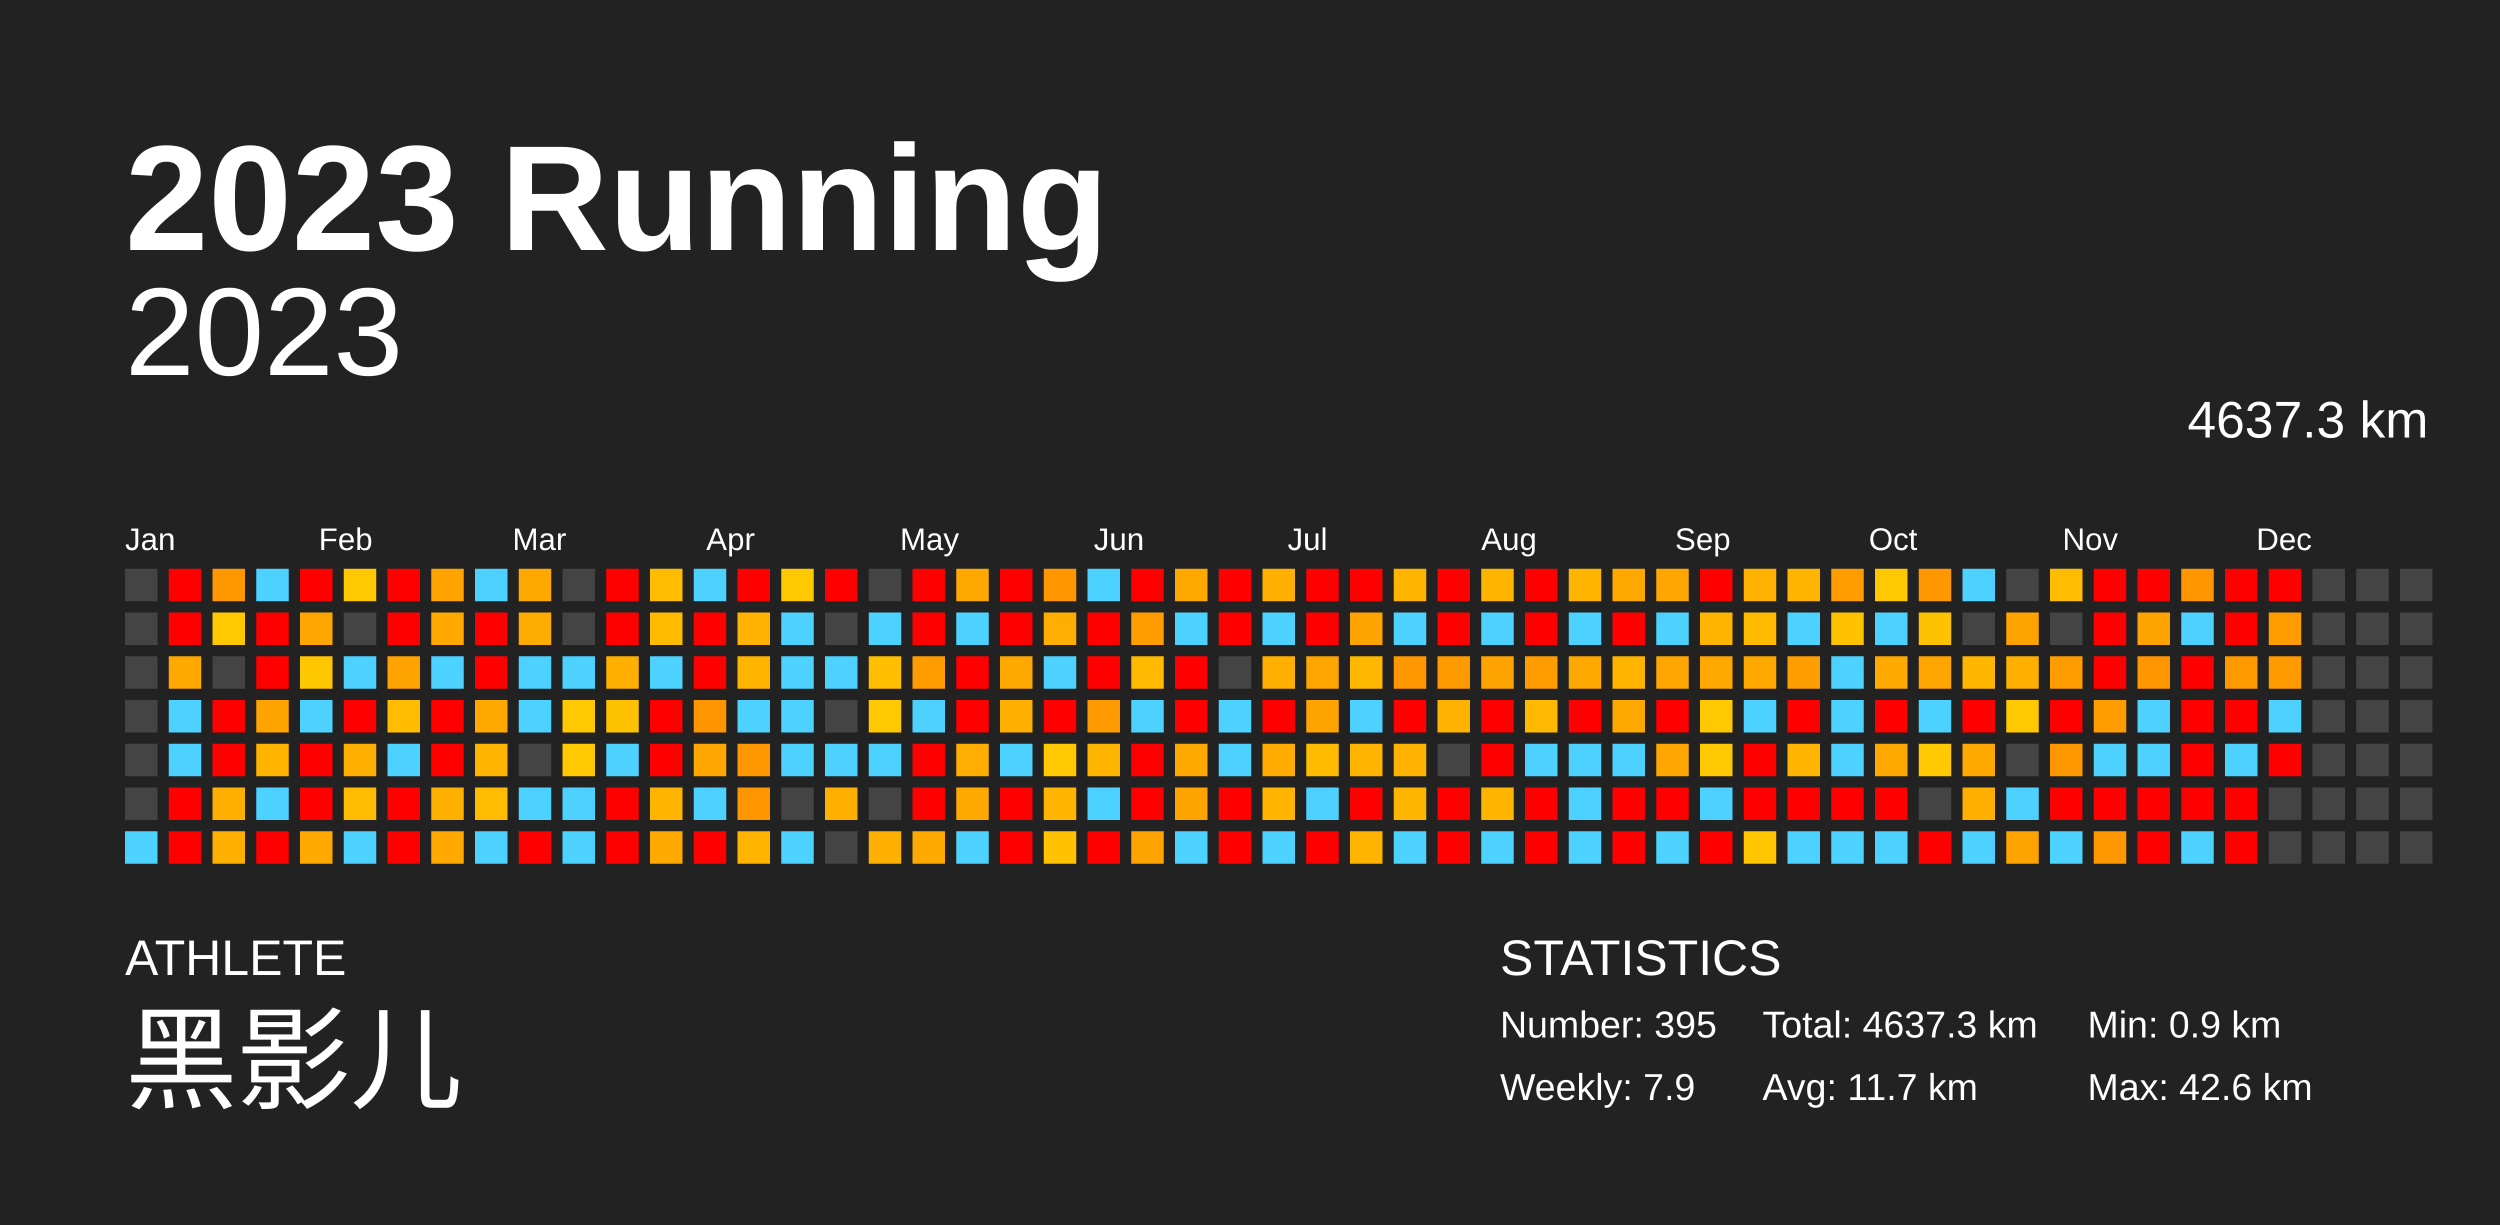
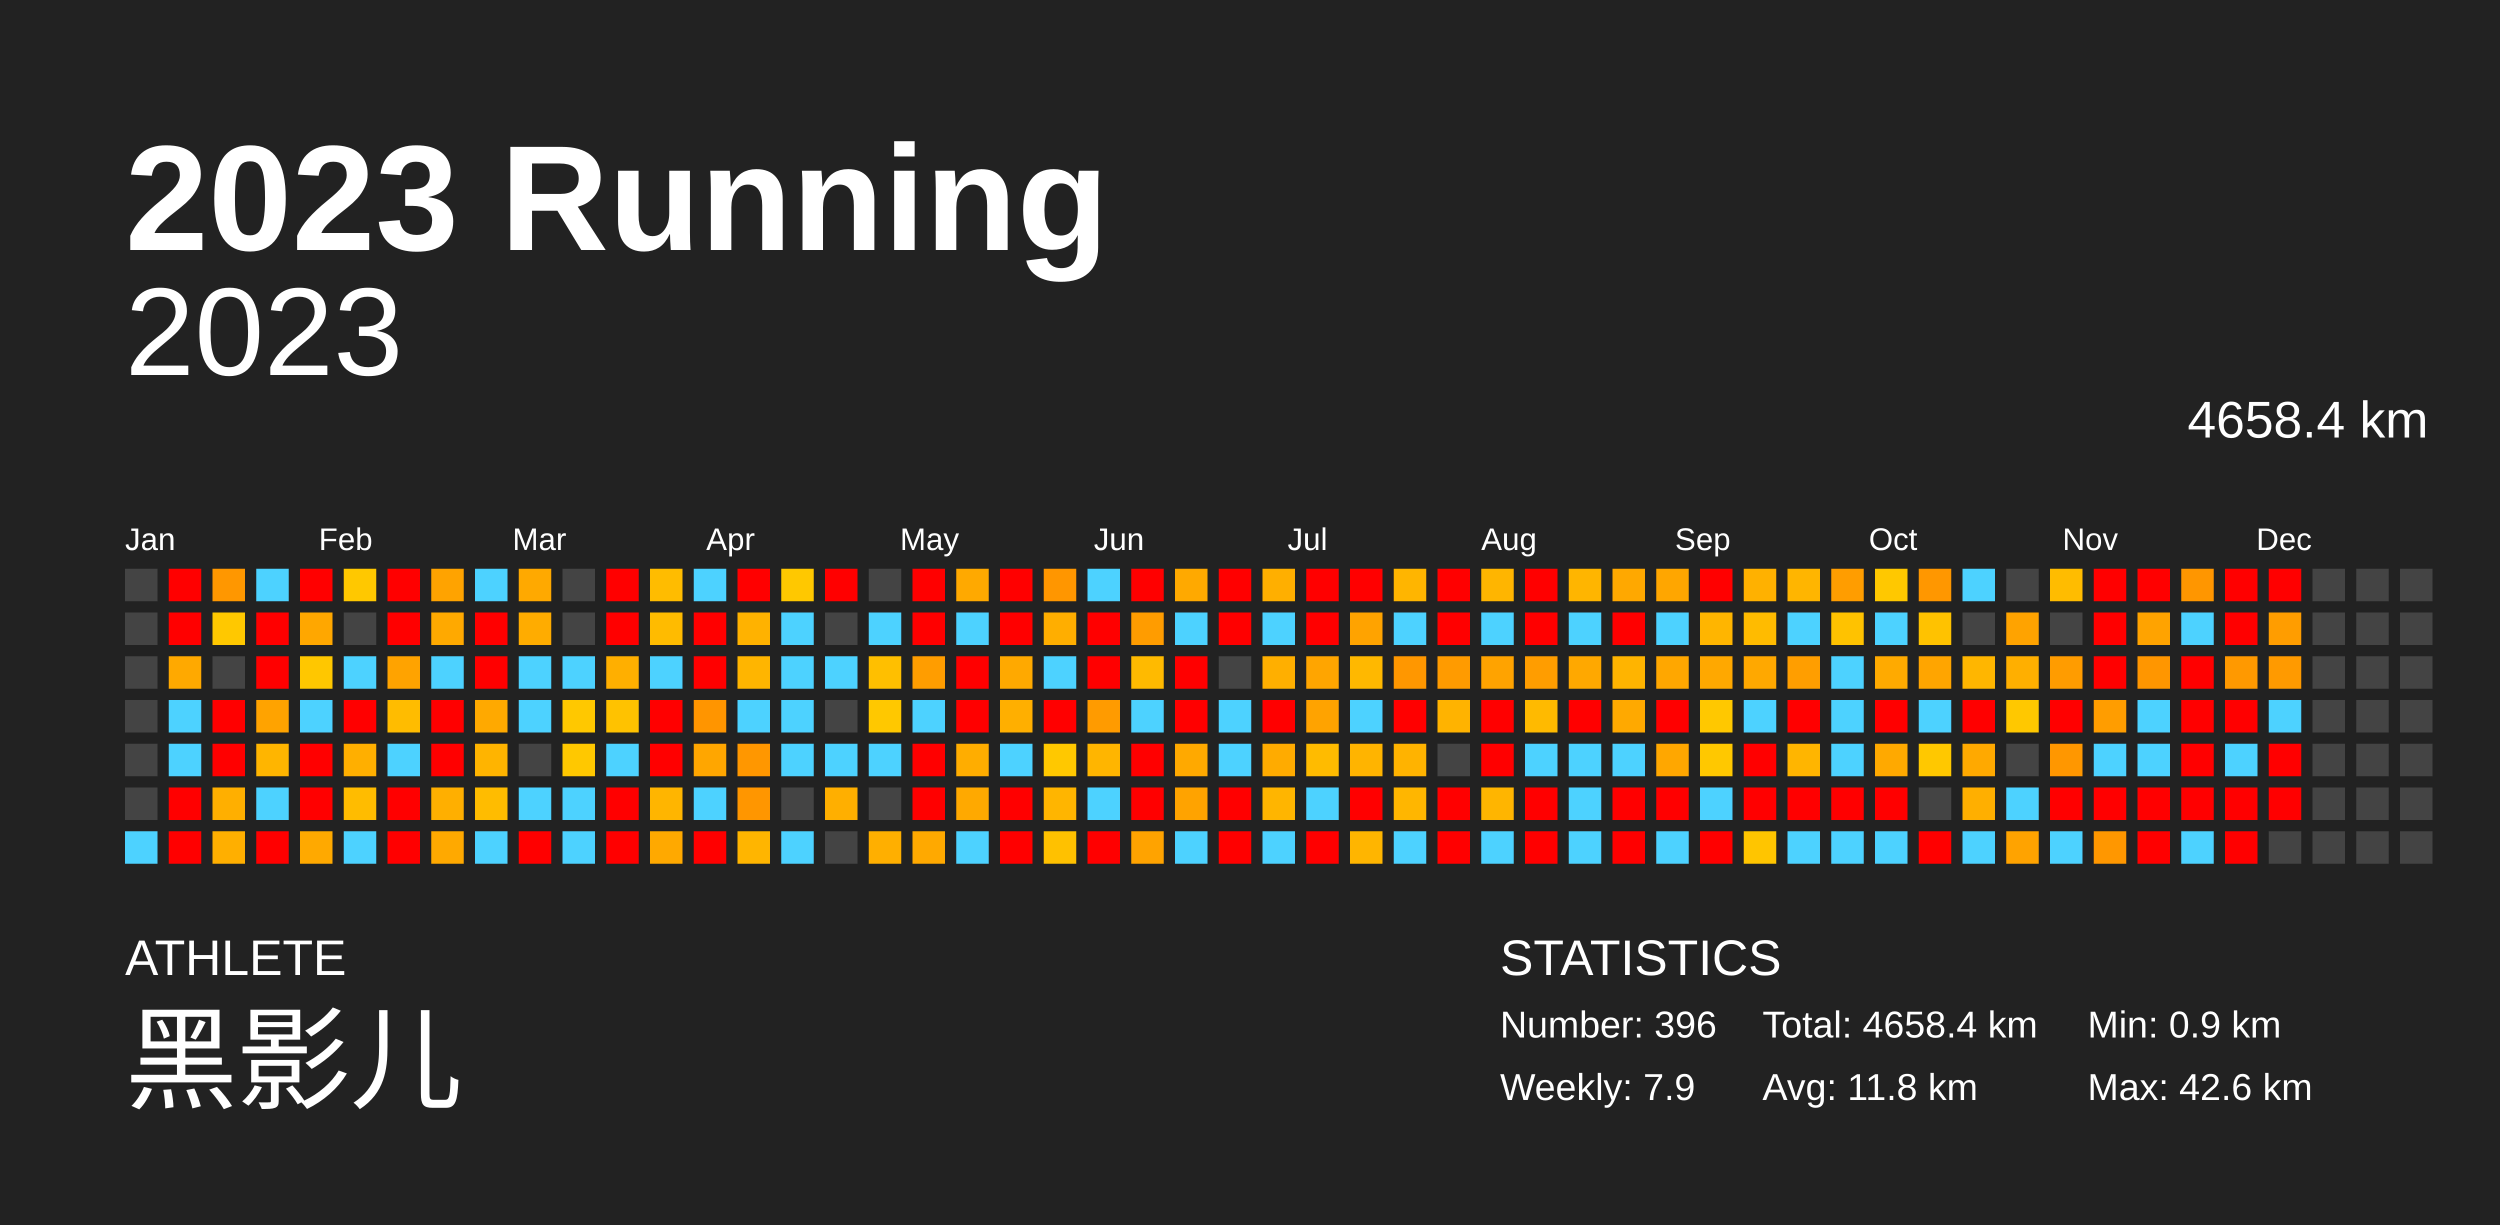
<svg xmlns="http://www.w3.org/2000/svg" baseProfile="full" height="98mm" version="1.1" viewBox="0,0,200,98" width="200mm">
  <defs />
  <rect fill="#222222" height="98" width="200" x="0" y="0" />
  <text fill="#FFFFFF" style="font-size:12px; font-family:Arial; font-weight:bold;" x="10" y="20">2023 Running</text>
  <text fill="#FFFFFF" style="font-size:4px; font-family:Arial" x="10" y="78">ATHLETE</text>
  <text fill="#FFFFFF" style="font-size:9px; font-family:Arial" x="10" y="88">黑影儿</text>
  <text fill="#FFFFFF" style="font-size:4px; font-family:Arial" x="120" y="78">STATISTICS</text>
-   <text fill="#FFFFFF" style="font-size:3px; font-family:Arial" x="120" y="83">Number: 395</text>
+   <text fill="#FFFFFF" style="font-size:3px; font-family:Arial" x="120" y="83">Number: 396</text>
  <text fill="#FFFFFF" style="font-size:3px; font-family:Arial" x="120" y="88">Weekly: 7.9</text>
-   <text fill="#FFFFFF" style="font-size:3px; font-family:Arial" x="141" y="83">Total: 4637.3 km</text>
-   <text fill="#FFFFFF" style="font-size:3px; font-family:Arial" x="141" y="88">Avg: 11.7 km</text>
+   <text fill="#FFFFFF" style="font-size:3px; font-family:Arial" x="141" y="83">Total: 4658.4 km</text>
+   <text fill="#FFFFFF" style="font-size:3px; font-family:Arial" x="141" y="88">Avg: 11.8 km</text>
  <text fill="#FFFFFF" style="font-size:3px; font-family:Arial" x="167" y="83">Min: 0.9 km</text>
  <text fill="#FFFFFF" style="font-size:3px; font-family:Arial" x="167" y="88">Max: 42.6 km</text>
  <text alignment-baseline="hanging" fill="#FFFFFF" style="font-size:10.0px; font-family:Arial;" x="10" y="30">2023</text>
-   <text alignment-baseline="hanging" fill="#FFFFFF" style="font-size:4.125px; font-family:Arial;" x="175" y="35">4637.3 km</text>
+   <text alignment-baseline="hanging" fill="#FFFFFF" style="font-size:4.125px; font-family:Arial;" x="175" y="35">4658.4 km</text>
  <text fill="#FFFFFF" style="font-size:2.5px; font-family:Arial" x="10.0" y="44">Jan</text>
  <text fill="#FFFFFF" style="font-size:2.5px; font-family:Arial" x="25.5" y="44">Feb</text>
  <text fill="#FFFFFF" style="font-size:2.5px; font-family:Arial" x="41.0" y="44">Mar</text>
  <text fill="#FFFFFF" style="font-size:2.5px; font-family:Arial" x="56.5" y="44">Apr</text>
  <text fill="#FFFFFF" style="font-size:2.5px; font-family:Arial" x="72.0" y="44">May</text>
  <text fill="#FFFFFF" style="font-size:2.5px; font-family:Arial" x="87.5" y="44">Jun</text>
  <text fill="#FFFFFF" style="font-size:2.5px; font-family:Arial" x="103.0" y="44">Jul</text>
  <text fill="#FFFFFF" style="font-size:2.5px; font-family:Arial" x="118.5" y="44">Aug</text>
  <text fill="#FFFFFF" style="font-size:2.5px; font-family:Arial" x="134.0" y="44">Sep</text>
  <text fill="#FFFFFF" style="font-size:2.5px; font-family:Arial" x="149.5" y="44">Oct</text>
  <text fill="#FFFFFF" style="font-size:2.5px; font-family:Arial" x="165.0" y="44">Nov</text>
  <text fill="#FFFFFF" style="font-size:2.5px; font-family:Arial" x="180.5" y="44">Dec</text>
  <rect fill="#444444" height="2.6" width="2.6" x="10.0" y="45.5" />
  <rect fill="#444444" height="2.6" width="2.6" x="10.0" y="49.0" />
  <rect fill="#444444" height="2.6" width="2.6" x="10.0" y="52.5" />
  <rect fill="#444444" height="2.6" width="2.6" x="10.0" y="56.0" />
  <rect fill="#444444" height="2.6" width="2.6" x="10.0" y="59.5" />
  <rect fill="#444444" height="2.6" width="2.6" x="10.0" y="63.0" />
  <rect fill="#4dd2ff" height="2.6" width="2.6" x="10.0" y="66.5" />
  <rect fill="red" height="2.6" width="2.6" x="13.5" y="45.5" />
  <rect fill="red" height="2.6" width="2.6" x="13.5" y="49.0" />
  <rect fill="#ffa900" height="2.6" width="2.6" x="13.5" y="52.5" />
  <rect fill="#4dd2ff" height="2.6" width="2.6" x="13.5" y="56.0" />
  <rect fill="#4dd2ff" height="2.6" width="2.6" x="13.5" y="59.5" />
  <rect fill="red" height="2.6" width="2.6" x="13.5" y="63.0" />
  <rect fill="red" height="2.6" width="2.6" x="13.5" y="66.5" />
  <rect fill="#ff9700" height="2.6" width="2.6" x="17.0" y="45.5" />
  <rect fill="#ffc800" height="2.6" width="2.6" x="17.0" y="49.0" />
  <rect fill="#444444" height="2.6" width="2.6" x="17.0" y="52.5" />
  <rect fill="red" height="2.6" width="2.6" x="17.0" y="56.0" />
  <rect fill="red" height="2.6" width="2.6" x="17.0" y="59.5" />
  <rect fill="#ffaf00" height="2.6" width="2.6" x="17.0" y="63.0" />
  <rect fill="#ffaf00" height="2.6" width="2.6" x="17.0" y="66.5" />
  <rect fill="#4dd2ff" height="2.6" width="2.6" x="20.5" y="45.5" />
  <rect fill="red" height="2.6" width="2.6" x="20.5" y="49.0" />
  <rect fill="red" height="2.6" width="2.6" x="20.5" y="52.5" />
  <rect fill="#ffa300" height="2.6" width="2.6" x="20.5" y="56.0" />
  <rect fill="#ffb500" height="2.6" width="2.6" x="20.5" y="59.5" />
  <rect fill="#4dd2ff" height="2.6" width="2.6" x="20.5" y="63.0" />
  <rect fill="red" height="2.6" width="2.6" x="20.5" y="66.5" />
  <rect fill="red" height="2.6" width="2.6" x="24.0" y="45.5" />
  <rect fill="#ffa700" height="2.6" width="2.6" x="24.0" y="49.0" />
  <rect fill="#ffc700" height="2.6" width="2.6" x="24.0" y="52.5" />
  <rect fill="#4dd2ff" height="2.6" width="2.6" x="24.0" y="56.0" />
  <rect fill="red" height="2.6" width="2.6" x="24.0" y="59.5" />
  <rect fill="red" height="2.6" width="2.6" x="24.0" y="63.0" />
  <rect fill="#ffa900" height="2.6" width="2.6" x="24.0" y="66.5" />
  <rect fill="#ffc800" height="2.6" width="2.6" x="27.5" y="45.5" />
  <rect fill="#444444" height="2.6" width="2.6" x="27.5" y="49.0" />
  <rect fill="#4dd2ff" height="2.6" width="2.6" x="27.5" y="52.5" />
  <rect fill="red" height="2.6" width="2.6" x="27.5" y="56.0" />
  <rect fill="#ffaf00" height="2.6" width="2.6" x="27.5" y="59.5" />
  <rect fill="#ffbc00" height="2.6" width="2.6" x="27.5" y="63.0" />
  <rect fill="#4dd2ff" height="2.6" width="2.6" x="27.5" y="66.5" />
  <rect fill="red" height="2.6" width="2.6" x="31.0" y="45.5" />
  <rect fill="red" height="2.6" width="2.6" x="31.0" y="49.0" />
  <rect fill="#ffa300" height="2.6" width="2.6" x="31.0" y="52.5" />
  <rect fill="#ffbc00" height="2.6" width="2.6" x="31.0" y="56.0" />
  <rect fill="#4dd2ff" height="2.6" width="2.6" x="31.0" y="59.5" />
  <rect fill="red" height="2.6" width="2.6" x="31.0" y="63.0" />
  <rect fill="red" height="2.6" width="2.6" x="31.0" y="66.5" />
  <rect fill="#ffa300" height="2.6" width="2.6" x="34.5" y="45.5" />
  <rect fill="#ffa900" height="2.6" width="2.6" x="34.5" y="49.0" />
  <rect fill="#4dd2ff" height="2.6" width="2.6" x="34.5" y="52.5" />
  <rect fill="red" height="2.6" width="2.6" x="34.5" y="56.0" />
  <rect fill="red" height="2.6" width="2.6" x="34.5" y="59.5" />
  <rect fill="#ffaf00" height="2.6" width="2.6" x="34.5" y="63.0" />
  <rect fill="#ffa900" height="2.6" width="2.6" x="34.5" y="66.5" />
  <rect fill="#4dd2ff" height="2.6" width="2.6" x="38.0" y="45.5" />
  <rect fill="red" height="2.6" width="2.6" x="38.0" y="49.0" />
  <rect fill="red" height="2.6" width="2.6" x="38.0" y="52.5" />
  <rect fill="#ffa900" height="2.6" width="2.6" x="38.0" y="56.0" />
  <rect fill="#ffb400" height="2.6" width="2.6" x="38.0" y="59.5" />
  <rect fill="#ffbc00" height="2.6" width="2.6" x="38.0" y="63.0" />
  <rect fill="#4dd2ff" height="2.6" width="2.6" x="38.0" y="66.5" />
  <rect fill="#ffa900" height="2.6" width="2.6" x="41.5" y="45.5" />
  <rect fill="#ffac00" height="2.6" width="2.6" x="41.5" y="49.0" />
  <rect fill="#4dd2ff" height="2.6" width="2.6" x="41.5" y="52.5" />
  <rect fill="#4dd2ff" height="2.6" width="2.6" x="41.5" y="56.0" />
  <rect fill="#444444" height="2.6" width="2.6" x="41.5" y="59.5" />
  <rect fill="#4dd2ff" height="2.6" width="2.6" x="41.5" y="63.0" />
  <rect fill="red" height="2.6" width="2.6" x="41.5" y="66.5" />
  <rect fill="#444444" height="2.6" width="2.6" x="45.0" y="45.5" />
  <rect fill="#444444" height="2.6" width="2.6" x="45.0" y="49.0" />
  <rect fill="#4dd2ff" height="2.6" width="2.6" x="45.0" y="52.5" />
  <rect fill="#ffc800" height="2.6" width="2.6" x="45.0" y="56.0" />
  <rect fill="#ffc800" height="2.6" width="2.6" x="45.0" y="59.5" />
  <rect fill="#4dd2ff" height="2.6" width="2.6" x="45.0" y="63.0" />
  <rect fill="#4dd2ff" height="2.6" width="2.6" x="45.0" y="66.5" />
  <rect fill="red" height="2.6" width="2.6" x="48.5" y="45.5" />
  <rect fill="red" height="2.6" width="2.6" x="48.5" y="49.0" />
  <rect fill="#ffaf00" height="2.6" width="2.6" x="48.5" y="52.5" />
  <rect fill="#ffc200" height="2.6" width="2.6" x="48.5" y="56.0" />
  <rect fill="#4dd2ff" height="2.6" width="2.6" x="48.5" y="59.5" />
  <rect fill="red" height="2.6" width="2.6" x="48.5" y="63.0" />
  <rect fill="red" height="2.6" width="2.6" x="48.5" y="66.5" />
  <rect fill="#ffbc00" height="2.6" width="2.6" x="52.0" y="45.5" />
  <rect fill="#ffbb00" height="2.6" width="2.6" x="52.0" y="49.0" />
  <rect fill="#4dd2ff" height="2.6" width="2.6" x="52.0" y="52.5" />
  <rect fill="red" height="2.6" width="2.6" x="52.0" y="56.0" />
  <rect fill="red" height="2.6" width="2.6" x="52.0" y="59.5" />
  <rect fill="#ffb500" height="2.6" width="2.6" x="52.0" y="63.0" />
  <rect fill="#ffa900" height="2.6" width="2.6" x="52.0" y="66.5" />
  <rect fill="#4dd2ff" height="2.6" width="2.6" x="55.5" y="45.5" />
  <rect fill="red" height="2.6" width="2.6" x="55.5" y="49.0" />
  <rect fill="red" height="2.6" width="2.6" x="55.5" y="52.5" />
  <rect fill="#ff9500" height="2.6" width="2.6" x="55.5" y="56.0" />
  <rect fill="#ffa600" height="2.6" width="2.6" x="55.5" y="59.5" />
  <rect fill="#4dd2ff" height="2.6" width="2.6" x="55.5" y="63.0" />
  <rect fill="red" height="2.6" width="2.6" x="55.5" y="66.5" />
  <rect fill="red" height="2.6" width="2.6" x="59.0" y="45.5" />
  <rect fill="#ffb200" height="2.6" width="2.6" x="59.0" y="49.0" />
  <rect fill="#ffb500" height="2.6" width="2.6" x="59.0" y="52.5" />
  <rect fill="#4dd2ff" height="2.6" width="2.6" x="59.0" y="56.0" />
  <rect fill="#ff9700" height="2.6" width="2.6" x="59.0" y="59.5" />
  <rect fill="#ff9600" height="2.6" width="2.6" x="59.0" y="63.0" />
  <rect fill="#ffb500" height="2.6" width="2.6" x="59.0" y="66.5" />
  <rect fill="#ffc800" height="2.6" width="2.6" x="62.5" y="45.5" />
  <rect fill="#4dd2ff" height="2.6" width="2.6" x="62.5" y="49.0" />
  <rect fill="#4dd2ff" height="2.6" width="2.6" x="62.5" y="52.5" />
  <rect fill="#4dd2ff" height="2.6" width="2.6" x="62.5" y="56.0" />
  <rect fill="#4dd2ff" height="2.6" width="2.6" x="62.5" y="59.5" />
  <rect fill="#444444" height="2.6" width="2.6" x="62.5" y="63.0" />
  <rect fill="#4dd2ff" height="2.6" width="2.6" x="62.5" y="66.5" />
  <rect fill="red" height="2.6" width="2.6" x="66.0" y="45.5" />
  <rect fill="#444444" height="2.6" width="2.6" x="66.0" y="49.0" />
  <rect fill="#4dd2ff" height="2.6" width="2.6" x="66.0" y="52.5" />
  <rect fill="#444444" height="2.6" width="2.6" x="66.0" y="56.0" />
  <rect fill="#4dd2ff" height="2.6" width="2.6" x="66.0" y="59.5" />
  <rect fill="#ffaf00" height="2.6" width="2.6" x="66.0" y="63.0" />
  <rect fill="#444444" height="2.6" width="2.6" x="66.0" y="66.5" />
  <rect fill="#444444" height="2.6" width="2.6" x="69.5" y="45.5" />
  <rect fill="#4dd2ff" height="2.6" width="2.6" x="69.5" y="49.0" />
  <rect fill="#ffbf00" height="2.6" width="2.6" x="69.5" y="52.5" />
  <rect fill="#ffc800" height="2.6" width="2.6" x="69.5" y="56.0" />
  <rect fill="#4dd2ff" height="2.6" width="2.6" x="69.5" y="59.5" />
  <rect fill="#444444" height="2.6" width="2.6" x="69.5" y="63.0" />
  <rect fill="#ffaf00" height="2.6" width="2.6" x="69.5" y="66.5" />
  <rect fill="red" height="2.6" width="2.6" x="73.0" y="45.5" />
  <rect fill="red" height="2.6" width="2.6" x="73.0" y="49.0" />
  <rect fill="#ff9d00" height="2.6" width="2.6" x="73.0" y="52.5" />
  <rect fill="#4dd2ff" height="2.6" width="2.6" x="73.0" y="56.0" />
  <rect fill="red" height="2.6" width="2.6" x="73.0" y="59.5" />
  <rect fill="red" height="2.6" width="2.6" x="73.0" y="63.0" />
  <rect fill="#ffa900" height="2.6" width="2.6" x="73.0" y="66.5" />
  <rect fill="#ffa900" height="2.6" width="2.6" x="76.5" y="45.5" />
  <rect fill="#4dd2ff" height="2.6" width="2.6" x="76.5" y="49.0" />
  <rect fill="red" height="2.6" width="2.6" x="76.5" y="52.5" />
  <rect fill="red" height="2.6" width="2.6" x="76.5" y="56.0" />
  <rect fill="#ffad00" height="2.6" width="2.6" x="76.5" y="59.5" />
  <rect fill="#ffa900" height="2.6" width="2.6" x="76.5" y="63.0" />
  <rect fill="#4dd2ff" height="2.6" width="2.6" x="76.5" y="66.5" />
  <rect fill="red" height="2.6" width="2.6" x="80.0" y="45.5" />
  <rect fill="red" height="2.6" width="2.6" x="80.0" y="49.0" />
  <rect fill="#ffa900" height="2.6" width="2.6" x="80.0" y="52.5" />
  <rect fill="#ffaf00" height="2.6" width="2.6" x="80.0" y="56.0" />
  <rect fill="#4dd2ff" height="2.6" width="2.6" x="80.0" y="59.5" />
  <rect fill="red" height="2.6" width="2.6" x="80.0" y="63.0" />
  <rect fill="red" height="2.6" width="2.6" x="80.0" y="66.5" />
  <rect fill="#ff9600" height="2.6" width="2.6" x="83.5" y="45.5" />
  <rect fill="#ffae00" height="2.6" width="2.6" x="83.5" y="49.0" />
  <rect fill="#4dd2ff" height="2.6" width="2.6" x="83.5" y="52.5" />
  <rect fill="red" height="2.6" width="2.6" x="83.5" y="56.0" />
  <rect fill="#ffc800" height="2.6" width="2.6" x="83.5" y="59.5" />
  <rect fill="#ffb500" height="2.6" width="2.6" x="83.5" y="63.0" />
  <rect fill="#ffc100" height="2.6" width="2.6" x="83.5" y="66.5" />
  <rect fill="#4dd2ff" height="2.6" width="2.6" x="87.0" y="45.5" />
  <rect fill="red" height="2.6" width="2.6" x="87.0" y="49.0" />
  <rect fill="red" height="2.6" width="2.6" x="87.0" y="52.5" />
  <rect fill="#ff9b00" height="2.6" width="2.6" x="87.0" y="56.0" />
  <rect fill="#ffb500" height="2.6" width="2.6" x="87.0" y="59.5" />
  <rect fill="#4dd2ff" height="2.6" width="2.6" x="87.0" y="63.0" />
  <rect fill="red" height="2.6" width="2.6" x="87.0" y="66.5" />
  <rect fill="red" height="2.6" width="2.6" x="90.5" y="45.5" />
  <rect fill="#ff9c00" height="2.6" width="2.6" x="90.5" y="49.0" />
  <rect fill="#ffba00" height="2.6" width="2.6" x="90.5" y="52.5" />
  <rect fill="#4dd2ff" height="2.6" width="2.6" x="90.5" y="56.0" />
  <rect fill="red" height="2.6" width="2.6" x="90.5" y="59.5" />
  <rect fill="red" height="2.6" width="2.6" x="90.5" y="63.0" />
  <rect fill="#ffa300" height="2.6" width="2.6" x="90.5" y="66.5" />
  <rect fill="#ffa900" height="2.6" width="2.6" x="94.0" y="45.5" />
  <rect fill="#4dd2ff" height="2.6" width="2.6" x="94.0" y="49.0" />
  <rect fill="red" height="2.6" width="2.6" x="94.0" y="52.5" />
  <rect fill="red" height="2.6" width="2.6" x="94.0" y="56.0" />
  <rect fill="#ffa900" height="2.6" width="2.6" x="94.0" y="59.5" />
  <rect fill="#ffa300" height="2.6" width="2.6" x="94.0" y="63.0" />
  <rect fill="#4dd2ff" height="2.6" width="2.6" x="94.0" y="66.5" />
  <rect fill="red" height="2.6" width="2.6" x="97.5" y="45.5" />
  <rect fill="red" height="2.6" width="2.6" x="97.5" y="49.0" />
  <rect fill="#444444" height="2.6" width="2.6" x="97.5" y="52.5" />
  <rect fill="#4dd2ff" height="2.6" width="2.6" x="97.5" y="56.0" />
  <rect fill="#4dd2ff" height="2.6" width="2.6" x="97.5" y="59.5" />
  <rect fill="red" height="2.6" width="2.6" x="97.5" y="63.0" />
  <rect fill="red" height="2.6" width="2.6" x="97.5" y="66.5" />
  <rect fill="#ffaf00" height="2.6" width="2.6" x="101.0" y="45.5" />
  <rect fill="#4dd2ff" height="2.6" width="2.6" x="101.0" y="49.0" />
  <rect fill="#ffaf00" height="2.6" width="2.6" x="101.0" y="52.5" />
  <rect fill="red" height="2.6" width="2.6" x="101.0" y="56.0" />
  <rect fill="#ffab00" height="2.6" width="2.6" x="101.0" y="59.5" />
  <rect fill="#ffb500" height="2.6" width="2.6" x="101.0" y="63.0" />
  <rect fill="#4dd2ff" height="2.6" width="2.6" x="101.0" y="66.5" />
  <rect fill="red" height="2.6" width="2.6" x="104.5" y="45.5" />
  <rect fill="red" height="2.6" width="2.6" x="104.5" y="49.0" />
  <rect fill="#ffa500" height="2.6" width="2.6" x="104.5" y="52.5" />
  <rect fill="#ffa300" height="2.6" width="2.6" x="104.5" y="56.0" />
  <rect fill="#ffbb00" height="2.6" width="2.6" x="104.5" y="59.5" />
  <rect fill="#4dd2ff" height="2.6" width="2.6" x="104.5" y="63.0" />
  <rect fill="red" height="2.6" width="2.6" x="104.5" y="66.5" />
  <rect fill="red" height="2.6" width="2.6" x="108.0" y="45.5" />
  <rect fill="#ffa300" height="2.6" width="2.6" x="108.0" y="49.0" />
  <rect fill="#ffb800" height="2.6" width="2.6" x="108.0" y="52.5" />
  <rect fill="#4dd2ff" height="2.6" width="2.6" x="108.0" y="56.0" />
  <rect fill="#ffb400" height="2.6" width="2.6" x="108.0" y="59.5" />
  <rect fill="red" height="2.6" width="2.6" x="108.0" y="63.0" />
  <rect fill="#ffb500" height="2.6" width="2.6" x="108.0" y="66.5" />
  <rect fill="#ffb500" height="2.6" width="2.6" x="111.5" y="45.5" />
  <rect fill="#4dd2ff" height="2.6" width="2.6" x="111.5" y="49.0" />
  <rect fill="#ff9700" height="2.6" width="2.6" x="111.5" y="52.5" />
  <rect fill="red" height="2.6" width="2.6" x="111.5" y="56.0" />
  <rect fill="#ffb300" height="2.6" width="2.6" x="111.5" y="59.5" />
  <rect fill="#ffb600" height="2.6" width="2.6" x="111.5" y="63.0" />
  <rect fill="#4dd2ff" height="2.6" width="2.6" x="111.5" y="66.5" />
  <rect fill="red" height="2.6" width="2.6" x="115.0" y="45.5" />
  <rect fill="red" height="2.6" width="2.6" x="115.0" y="49.0" />
  <rect fill="#ff9b00" height="2.6" width="2.6" x="115.0" y="52.5" />
  <rect fill="#ffb300" height="2.6" width="2.6" x="115.0" y="56.0" />
  <rect fill="#444444" height="2.6" width="2.6" x="115.0" y="59.5" />
  <rect fill="red" height="2.6" width="2.6" x="115.0" y="63.0" />
  <rect fill="red" height="2.6" width="2.6" x="115.0" y="66.5" />
  <rect fill="#ffb500" height="2.6" width="2.6" x="118.5" y="45.5" />
  <rect fill="#4dd2ff" height="2.6" width="2.6" x="118.5" y="49.0" />
  <rect fill="#ffa300" height="2.6" width="2.6" x="118.5" y="52.5" />
  <rect fill="red" height="2.6" width="2.6" x="118.5" y="56.0" />
  <rect fill="red" height="2.6" width="2.6" x="118.5" y="59.5" />
  <rect fill="#ffb500" height="2.6" width="2.6" x="118.5" y="63.0" />
  <rect fill="#4dd2ff" height="2.6" width="2.6" x="118.5" y="66.5" />
  <rect fill="red" height="2.6" width="2.6" x="122.0" y="45.5" />
  <rect fill="red" height="2.6" width="2.6" x="122.0" y="49.0" />
  <rect fill="#ff9d00" height="2.6" width="2.6" x="122.0" y="52.5" />
  <rect fill="#ffba00" height="2.6" width="2.6" x="122.0" y="56.0" />
  <rect fill="#4dd2ff" height="2.6" width="2.6" x="122.0" y="59.5" />
  <rect fill="red" height="2.6" width="2.6" x="122.0" y="63.0" />
  <rect fill="red" height="2.6" width="2.6" x="122.0" y="66.5" />
  <rect fill="#ffb500" height="2.6" width="2.6" x="125.5" y="45.5" />
  <rect fill="#4dd2ff" height="2.6" width="2.6" x="125.5" y="49.0" />
  <rect fill="#ffa800" height="2.6" width="2.6" x="125.5" y="52.5" />
  <rect fill="red" height="2.6" width="2.6" x="125.5" y="56.0" />
  <rect fill="#4dd2ff" height="2.6" width="2.6" x="125.5" y="59.5" />
  <rect fill="#4dd2ff" height="2.6" width="2.6" x="125.5" y="63.0" />
  <rect fill="#4dd2ff" height="2.6" width="2.6" x="125.5" y="66.5" />
  <rect fill="#ffa800" height="2.6" width="2.6" x="129.0" y="45.5" />
  <rect fill="red" height="2.6" width="2.6" x="129.0" y="49.0" />
  <rect fill="#ffb400" height="2.6" width="2.6" x="129.0" y="52.5" />
  <rect fill="#ffa900" height="2.6" width="2.6" x="129.0" y="56.0" />
  <rect fill="#4dd2ff" height="2.6" width="2.6" x="129.0" y="59.5" />
  <rect fill="red" height="2.6" width="2.6" x="129.0" y="63.0" />
  <rect fill="red" height="2.6" width="2.6" x="129.0" y="66.5" />
  <rect fill="#ffa600" height="2.6" width="2.6" x="132.5" y="45.5" />
  <rect fill="#4dd2ff" height="2.6" width="2.6" x="132.5" y="49.0" />
  <rect fill="#ffa700" height="2.6" width="2.6" x="132.5" y="52.5" />
  <rect fill="red" height="2.6" width="2.6" x="132.5" y="56.0" />
  <rect fill="#ffa700" height="2.6" width="2.6" x="132.5" y="59.5" />
  <rect fill="red" height="2.6" width="2.6" x="132.5" y="63.0" />
  <rect fill="#4dd2ff" height="2.6" width="2.6" x="132.5" y="66.5" />
  <rect fill="red" height="2.6" width="2.6" x="136.0" y="45.5" />
  <rect fill="#ffb500" height="2.6" width="2.6" x="136.0" y="49.0" />
  <rect fill="#ffa800" height="2.6" width="2.6" x="136.0" y="52.5" />
  <rect fill="#ffc800" height="2.6" width="2.6" x="136.0" y="56.0" />
  <rect fill="#ffc800" height="2.6" width="2.6" x="136.0" y="59.5" />
  <rect fill="#4dd2ff" height="2.6" width="2.6" x="136.0" y="63.0" />
  <rect fill="red" height="2.6" width="2.6" x="136.0" y="66.5" />
  <rect fill="#ffb100" height="2.6" width="2.6" x="139.5" y="45.5" />
  <rect fill="#ffbb00" height="2.6" width="2.6" x="139.5" y="49.0" />
  <rect fill="#ffa800" height="2.6" width="2.6" x="139.5" y="52.5" />
  <rect fill="#4dd2ff" height="2.6" width="2.6" x="139.5" y="56.0" />
  <rect fill="red" height="2.6" width="2.6" x="139.5" y="59.5" />
  <rect fill="red" height="2.6" width="2.6" x="139.5" y="63.0" />
  <rect fill="#ffc500" height="2.6" width="2.6" x="139.5" y="66.5" />
  <rect fill="#ffb500" height="2.6" width="2.6" x="143.0" y="45.5" />
  <rect fill="#4dd2ff" height="2.6" width="2.6" x="143.0" y="49.0" />
  <rect fill="#ff9e00" height="2.6" width="2.6" x="143.0" y="52.5" />
  <rect fill="red" height="2.6" width="2.6" x="143.0" y="56.0" />
  <rect fill="#ffb500" height="2.6" width="2.6" x="143.0" y="59.5" />
  <rect fill="red" height="2.6" width="2.6" x="143.0" y="63.0" />
  <rect fill="#4dd2ff" height="2.6" width="2.6" x="143.0" y="66.5" />
  <rect fill="#ff9d00" height="2.6" width="2.6" x="146.5" y="45.5" />
  <rect fill="#ffc200" height="2.6" width="2.6" x="146.5" y="49.0" />
  <rect fill="#4dd2ff" height="2.6" width="2.6" x="146.5" y="52.5" />
  <rect fill="#4dd2ff" height="2.6" width="2.6" x="146.5" y="56.0" />
  <rect fill="#4dd2ff" height="2.6" width="2.6" x="146.5" y="59.5" />
  <rect fill="red" height="2.6" width="2.6" x="146.5" y="63.0" />
  <rect fill="#4dd2ff" height="2.6" width="2.6" x="146.5" y="66.5" />
  <rect fill="#ffc800" height="2.6" width="2.6" x="150.0" y="45.5" />
  <rect fill="#4dd2ff" height="2.6" width="2.6" x="150.0" y="49.0" />
  <rect fill="#ffaa00" height="2.6" width="2.6" x="150.0" y="52.5" />
  <rect fill="red" height="2.6" width="2.6" x="150.0" y="56.0" />
  <rect fill="#ffa900" height="2.6" width="2.6" x="150.0" y="59.5" />
  <rect fill="red" height="2.6" width="2.6" x="150.0" y="63.0" />
  <rect fill="#4dd2ff" height="2.6" width="2.6" x="150.0" y="66.5" />
  <rect fill="#ff9700" height="2.6" width="2.6" x="153.5" y="45.5" />
  <rect fill="#ffc200" height="2.6" width="2.6" x="153.5" y="49.0" />
  <rect fill="#ffa500" height="2.6" width="2.6" x="153.5" y="52.5" />
  <rect fill="#4dd2ff" height="2.6" width="2.6" x="153.5" y="56.0" />
  <rect fill="#ffc800" height="2.6" width="2.6" x="153.5" y="59.5" />
  <rect fill="#444444" height="2.6" width="2.6" x="153.5" y="63.0" />
  <rect fill="red" height="2.6" width="2.6" x="153.5" y="66.5" />
  <rect fill="#4dd2ff" height="2.6" width="2.6" x="157.0" y="45.5" />
  <rect fill="#444444" height="2.6" width="2.6" x="157.0" y="49.0" />
  <rect fill="#ffb600" height="2.6" width="2.6" x="157.0" y="52.5" />
  <rect fill="red" height="2.6" width="2.6" x="157.0" y="56.0" />
  <rect fill="#ffa900" height="2.6" width="2.6" x="157.0" y="59.5" />
  <rect fill="#ffaf00" height="2.6" width="2.6" x="157.0" y="63.0" />
  <rect fill="#4dd2ff" height="2.6" width="2.6" x="157.0" y="66.5" />
  <rect fill="#444444" height="2.6" width="2.6" x="160.5" y="45.5" />
  <rect fill="#ffa300" height="2.6" width="2.6" x="160.5" y="49.0" />
  <rect fill="#ffaf00" height="2.6" width="2.6" x="160.5" y="52.5" />
  <rect fill="#ffc800" height="2.6" width="2.6" x="160.5" y="56.0" />
  <rect fill="#444444" height="2.6" width="2.6" x="160.5" y="59.5" />
  <rect fill="#4dd2ff" height="2.6" width="2.6" x="160.5" y="63.0" />
  <rect fill="#ffa300" height="2.6" width="2.6" x="160.5" y="66.5" />
  <rect fill="#ffbc00" height="2.6" width="2.6" x="164.0" y="45.5" />
  <rect fill="#444444" height="2.6" width="2.6" x="164.0" y="49.0" />
  <rect fill="#ff9c00" height="2.6" width="2.6" x="164.0" y="52.5" />
  <rect fill="red" height="2.6" width="2.6" x="164.0" y="56.0" />
  <rect fill="#ff9700" height="2.6" width="2.6" x="164.0" y="59.5" />
  <rect fill="red" height="2.6" width="2.6" x="164.0" y="63.0" />
  <rect fill="#4dd2ff" height="2.6" width="2.6" x="164.0" y="66.5" />
  <rect fill="red" height="2.6" width="2.6" x="167.5" y="45.5" />
  <rect fill="red" height="2.6" width="2.6" x="167.5" y="49.0" />
  <rect fill="red" height="2.6" width="2.6" x="167.5" y="52.5" />
  <rect fill="#ff9d00" height="2.6" width="2.6" x="167.5" y="56.0" />
  <rect fill="#4dd2ff" height="2.6" width="2.6" x="167.5" y="59.5" />
  <rect fill="red" height="2.6" width="2.6" x="167.5" y="63.0" />
  <rect fill="#ff9700" height="2.6" width="2.6" x="167.5" y="66.5" />
  <rect fill="red" height="2.6" width="2.6" x="171.0" y="45.5" />
  <rect fill="#ffa300" height="2.6" width="2.6" x="171.0" y="49.0" />
  <rect fill="#ff9600" height="2.6" width="2.6" x="171.0" y="52.5" />
  <rect fill="#4dd2ff" height="2.6" width="2.6" x="171.0" y="56.0" />
  <rect fill="#4dd2ff" height="2.6" width="2.6" x="171.0" y="59.5" />
  <rect fill="red" height="2.6" width="2.6" x="171.0" y="63.0" />
  <rect fill="red" height="2.6" width="2.6" x="171.0" y="66.5" />
  <rect fill="#ff9600" height="2.6" width="2.6" x="174.5" y="45.5" />
  <rect fill="#4dd2ff" height="2.6" width="2.6" x="174.5" y="49.0" />
  <rect fill="red" height="2.6" width="2.6" x="174.5" y="52.5" />
  <rect fill="red" height="2.6" width="2.6" x="174.5" y="56.0" />
  <rect fill="red" height="2.6" width="2.6" x="174.5" y="59.5" />
  <rect fill="red" height="2.6" width="2.6" x="174.5" y="63.0" />
  <rect fill="#4dd2ff" height="2.6" width="2.6" x="174.5" y="66.5" />
  <rect fill="red" height="2.6" width="2.6" x="178.0" y="45.5" />
  <rect fill="red" height="2.6" width="2.6" x="178.0" y="49.0" />
  <rect fill="#ff9900" height="2.6" width="2.6" x="178.0" y="52.5" />
  <rect fill="red" height="2.6" width="2.6" x="178.0" y="56.0" />
  <rect fill="#4dd2ff" height="2.6" width="2.6" x="178.0" y="59.5" />
  <rect fill="red" height="2.6" width="2.6" x="178.0" y="63.0" />
  <rect fill="red" height="2.6" width="2.6" x="178.0" y="66.5" />
  <rect fill="red" height="2.6" width="2.6" x="181.5" y="45.5" />
  <rect fill="#ff9d00" height="2.6" width="2.6" x="181.5" y="49.0" />
  <rect fill="#ff9a00" height="2.6" width="2.6" x="181.5" y="52.5" />
  <rect fill="#4dd2ff" height="2.6" width="2.6" x="181.5" y="56.0" />
  <rect fill="red" height="2.6" width="2.6" x="181.5" y="59.5" />
-   <rect fill="#444444" height="2.6" width="2.6" x="181.5" y="63.0" />
+   <rect fill="red" height="2.6" width="2.6" x="181.5" y="63.0" />
  <rect fill="#444444" height="2.6" width="2.6" x="181.5" y="66.5" />
  <rect fill="#444444" height="2.6" width="2.6" x="185.0" y="45.5" />
  <rect fill="#444444" height="2.6" width="2.6" x="185.0" y="49.0" />
  <rect fill="#444444" height="2.6" width="2.6" x="185.0" y="52.5" />
  <rect fill="#444444" height="2.6" width="2.6" x="185.0" y="56.0" />
  <rect fill="#444444" height="2.6" width="2.6" x="185.0" y="59.5" />
  <rect fill="#444444" height="2.6" width="2.6" x="185.0" y="63.0" />
  <rect fill="#444444" height="2.6" width="2.6" x="185.0" y="66.5" />
  <rect fill="#444444" height="2.6" width="2.6" x="188.5" y="45.5" />
  <rect fill="#444444" height="2.6" width="2.6" x="188.5" y="49.0" />
  <rect fill="#444444" height="2.6" width="2.6" x="188.5" y="52.5" />
  <rect fill="#444444" height="2.6" width="2.6" x="188.5" y="56.0" />
  <rect fill="#444444" height="2.6" width="2.6" x="188.5" y="59.5" />
  <rect fill="#444444" height="2.6" width="2.6" x="188.5" y="63.0" />
  <rect fill="#444444" height="2.6" width="2.6" x="188.5" y="66.5" />
  <rect fill="#444444" height="2.6" width="2.6" x="192.0" y="45.5" />
  <rect fill="#444444" height="2.6" width="2.6" x="192.0" y="49.0" />
  <rect fill="#444444" height="2.6" width="2.6" x="192.0" y="52.5" />
  <rect fill="#444444" height="2.6" width="2.6" x="192.0" y="56.0" />
  <rect fill="#444444" height="2.6" width="2.6" x="192.0" y="59.5" />
  <rect fill="#444444" height="2.6" width="2.6" x="192.0" y="63.0" />
  <rect fill="#444444" height="2.6" width="2.6" x="192.0" y="66.5" />
</svg>
